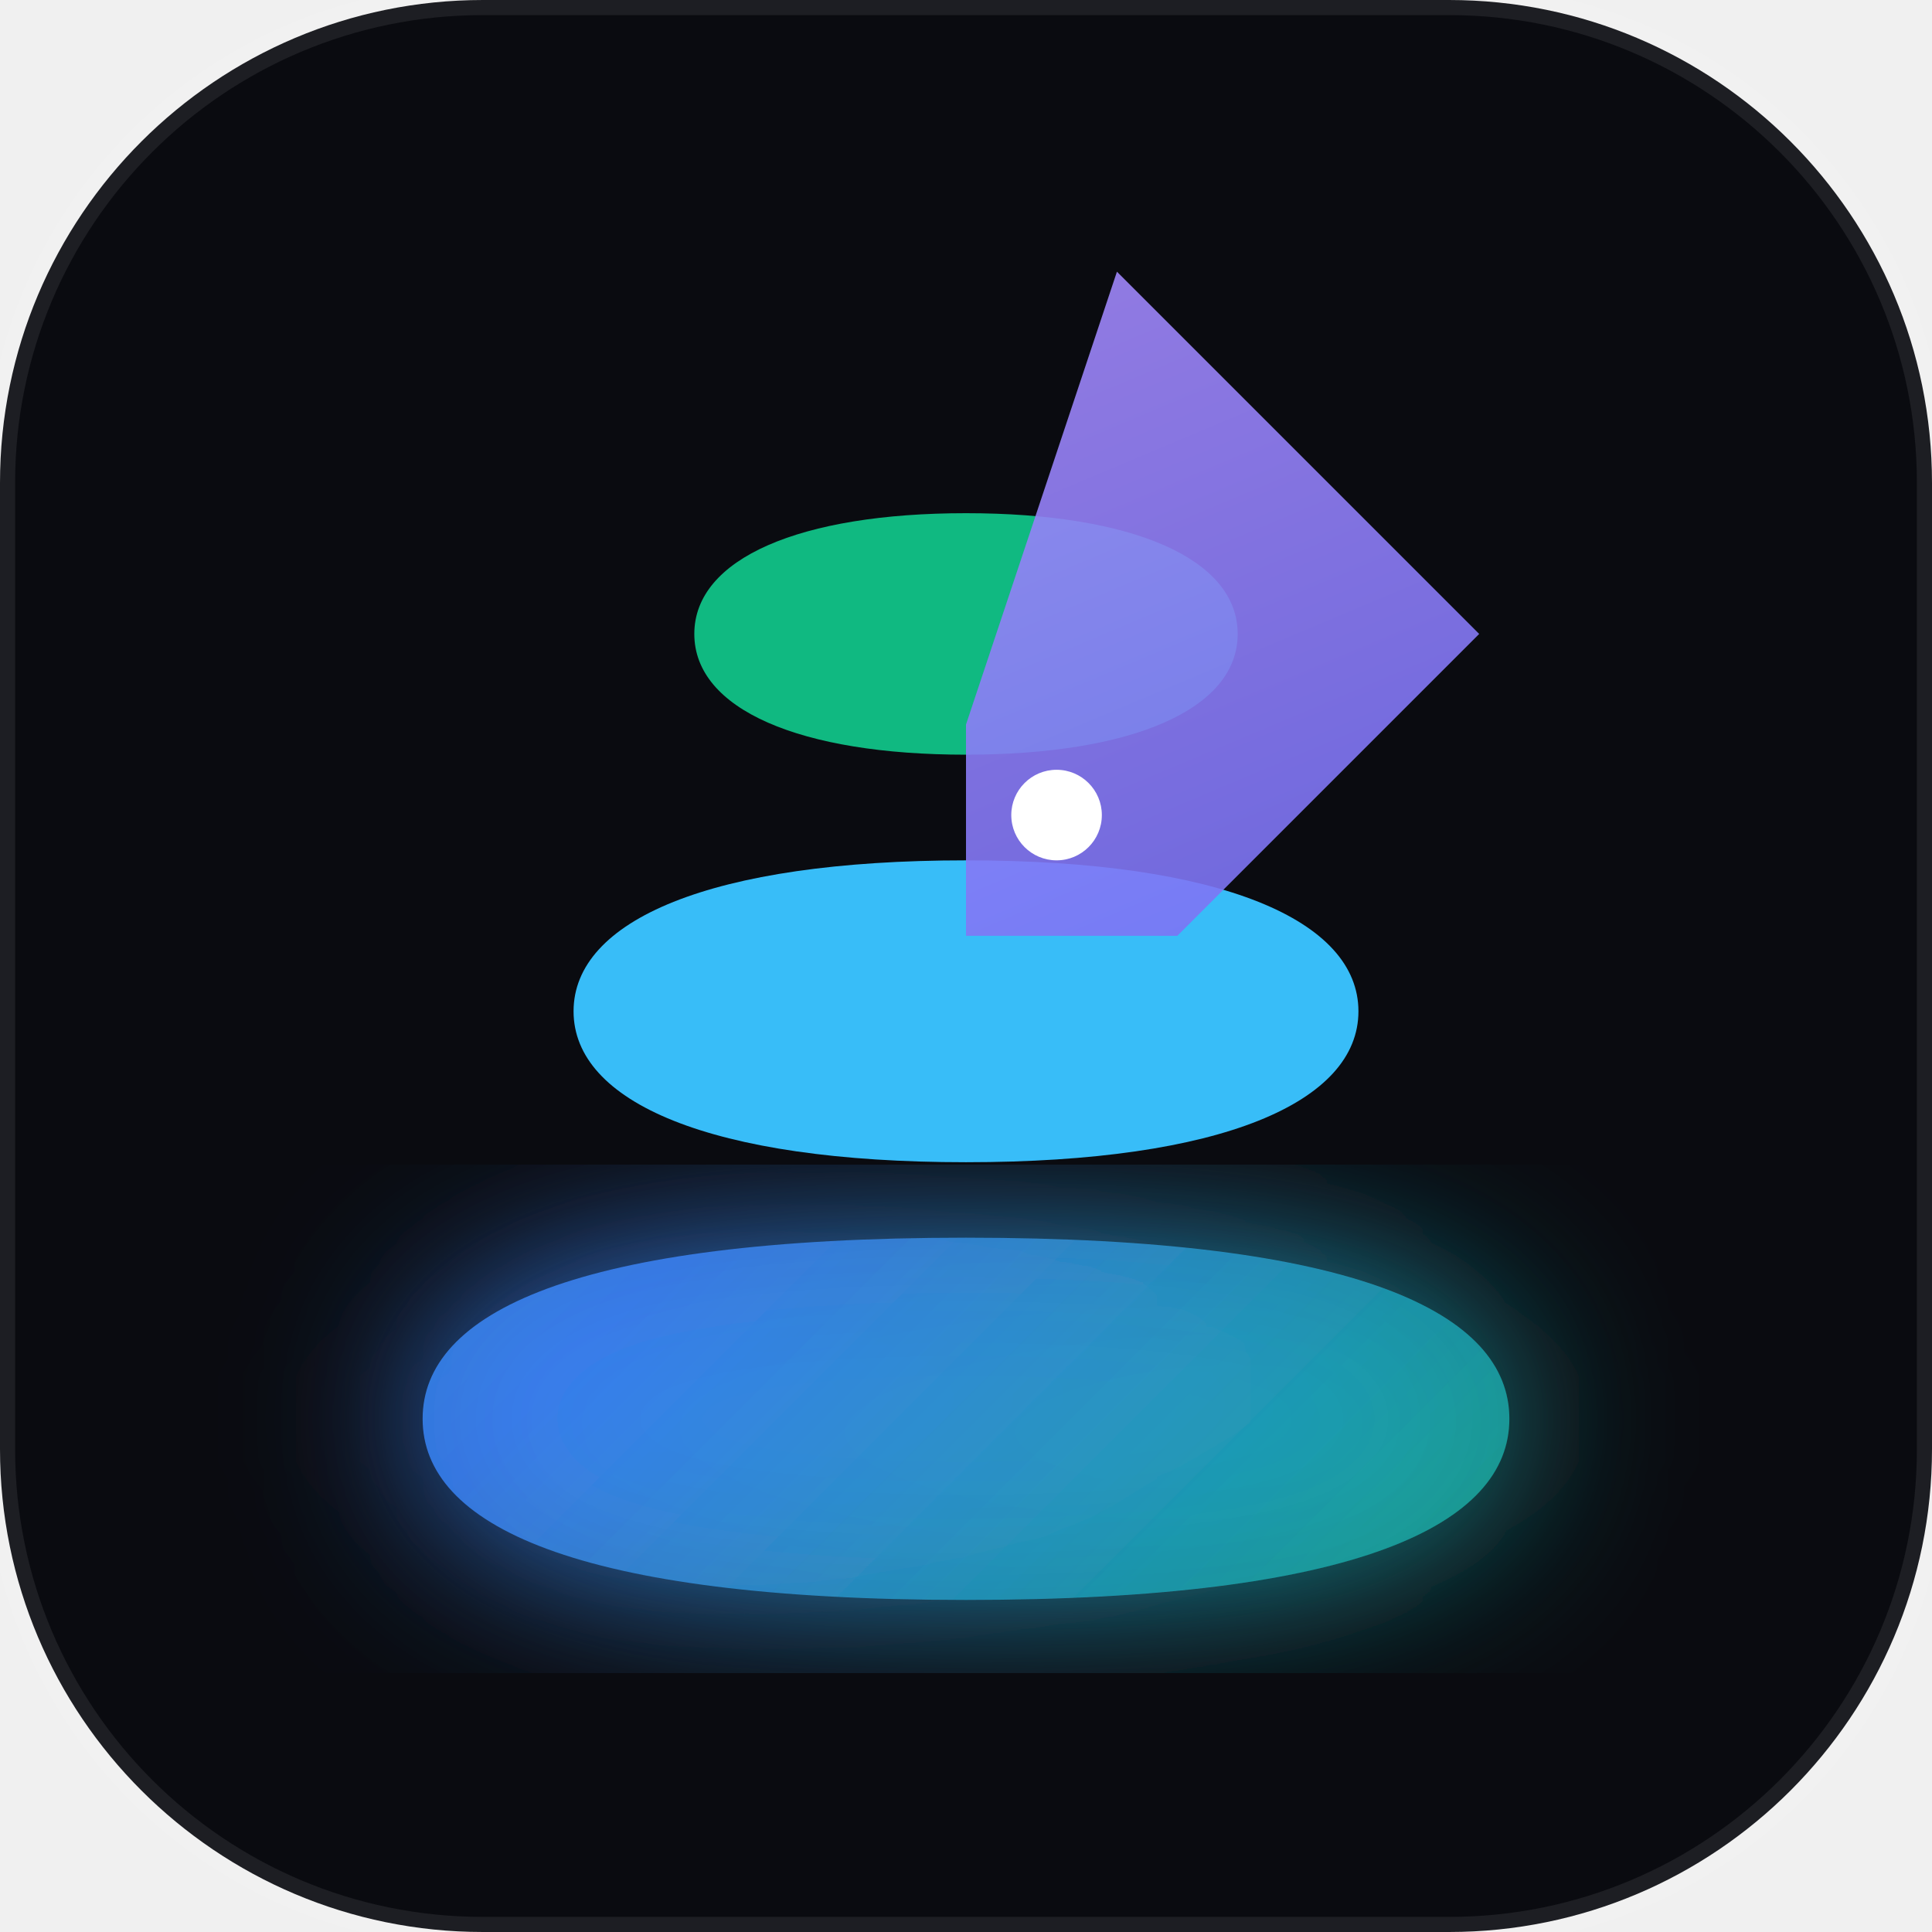
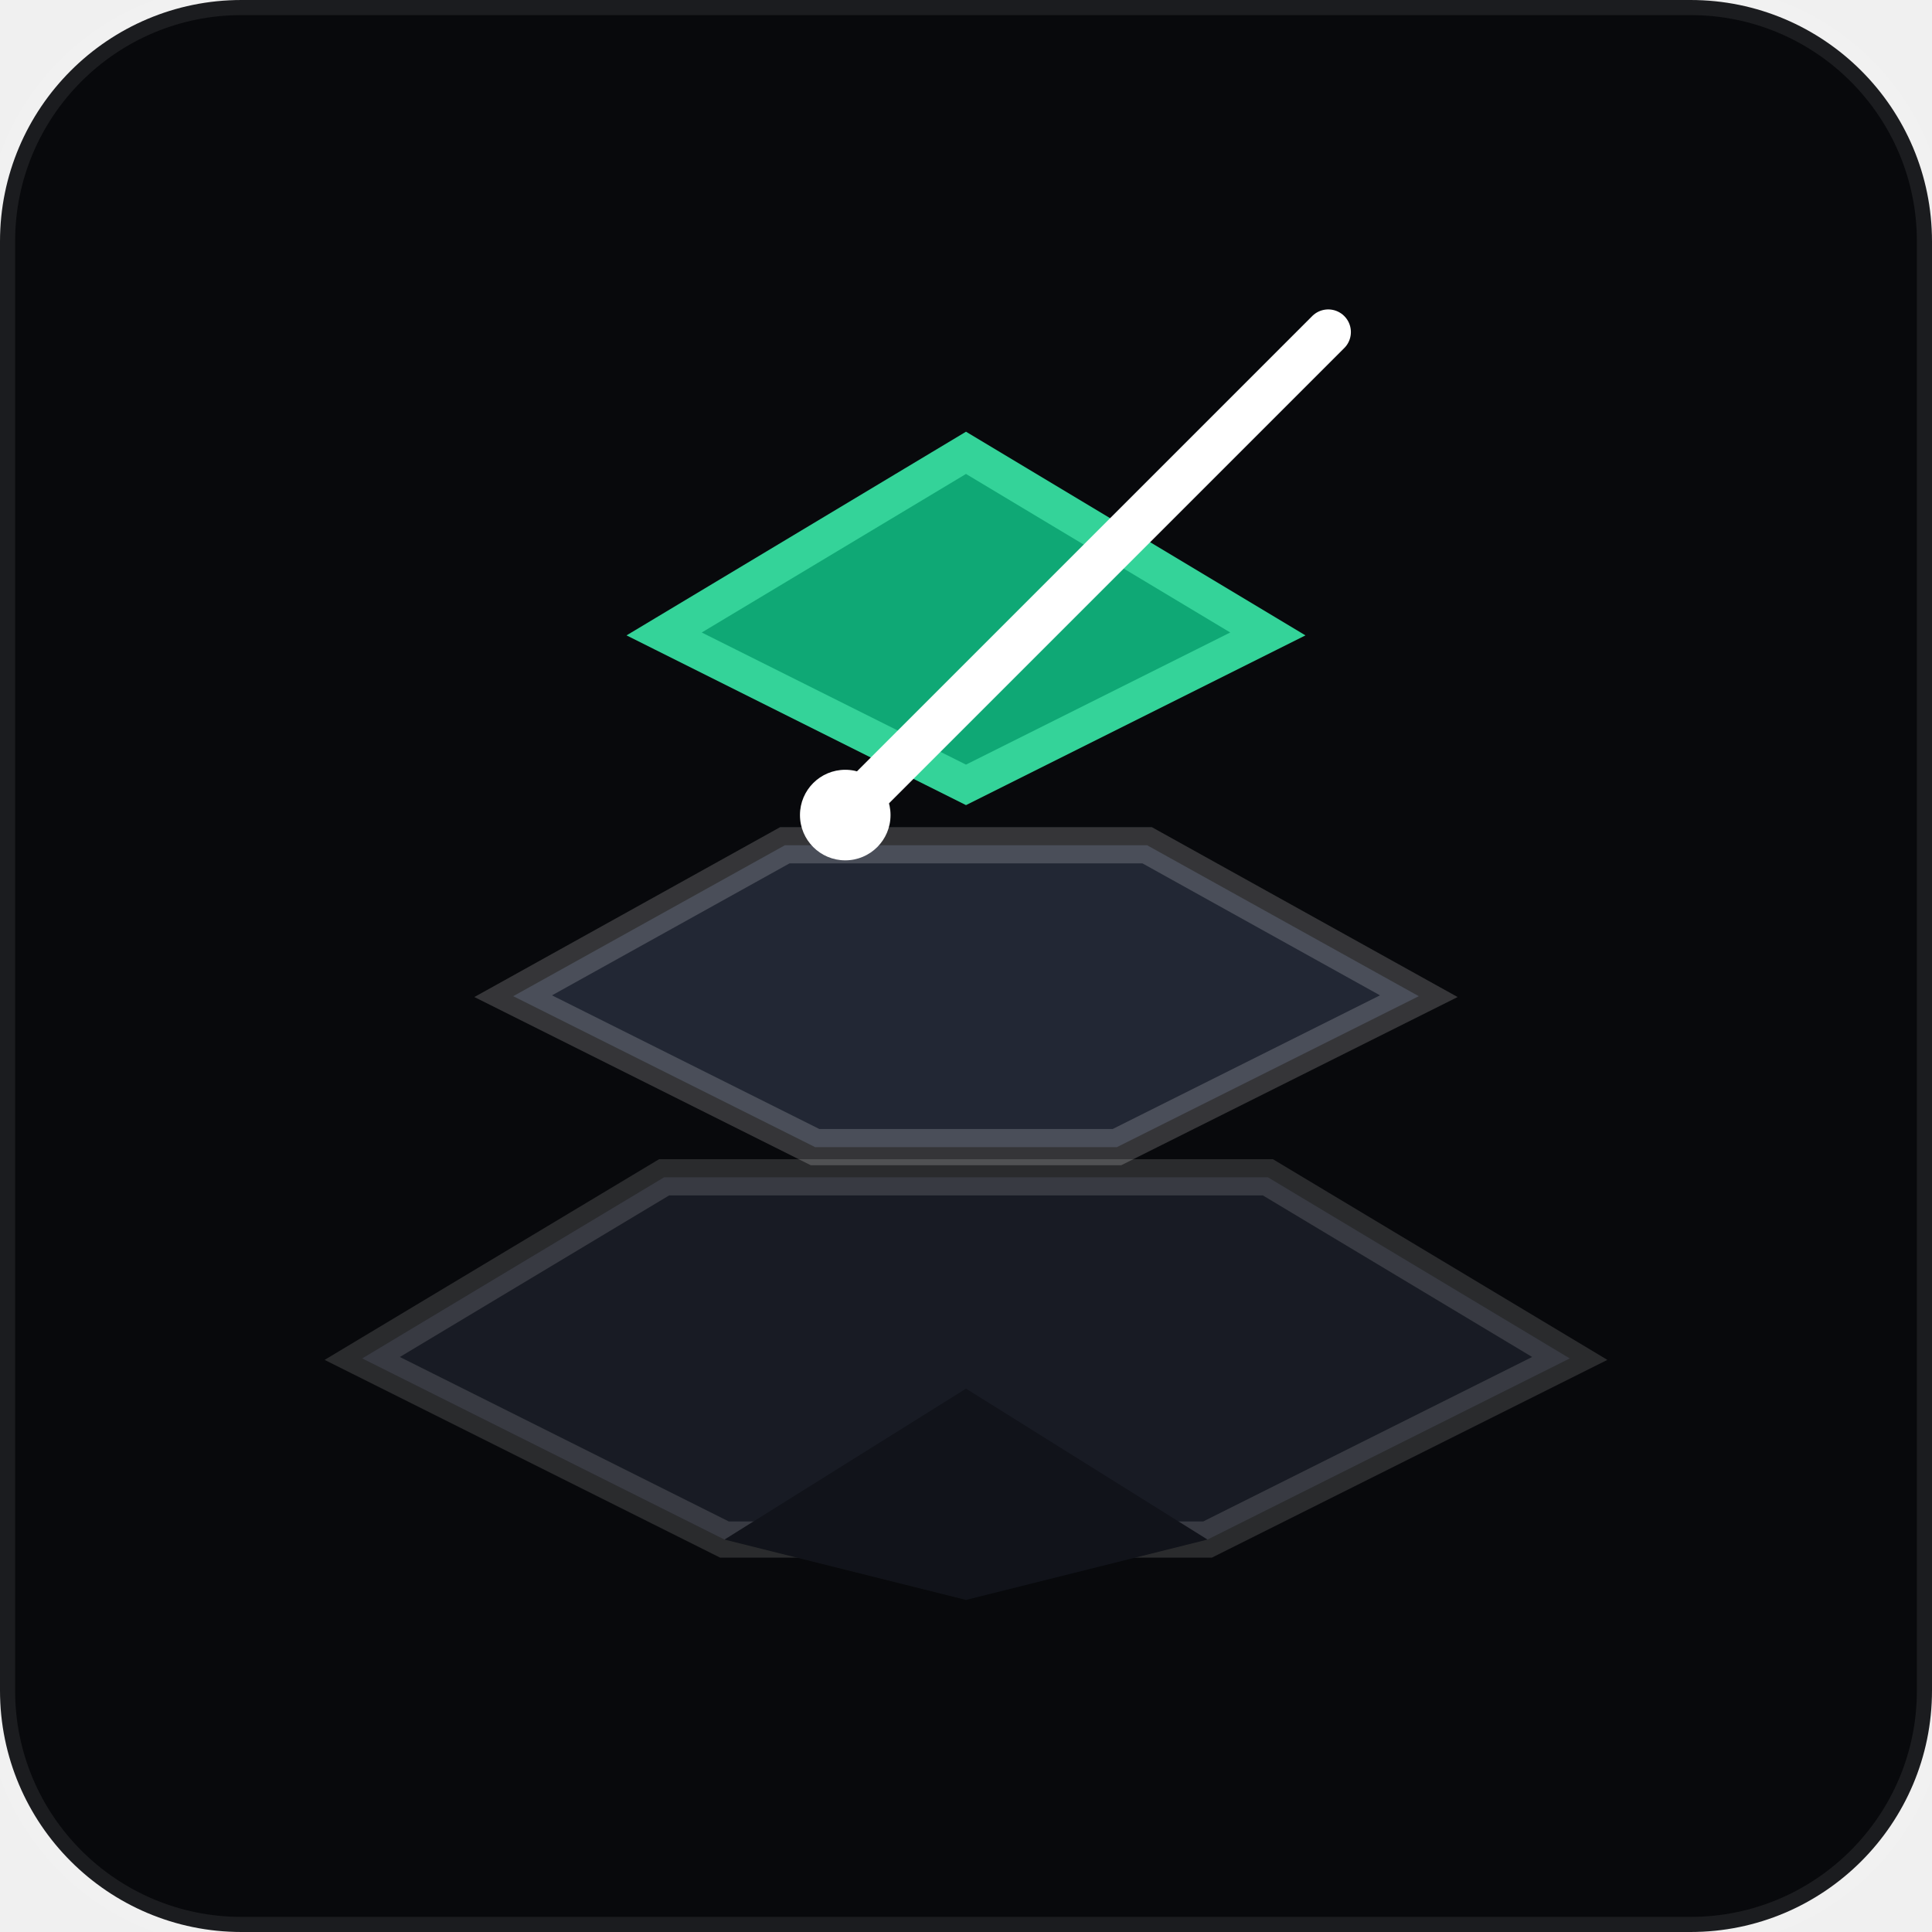
<svg xmlns="http://www.w3.org/2000/svg" viewBox="0 0 64 64" fill="none">
-   <defs>
-     <linearGradient id="cairnGrad1" x1="8" y1="8" x2="56" y2="56" gradientUnits="userSpaceOnUse">
-       <stop offset="0%" stop-color="#38BDF8" />
-       <stop offset="50%" stop-color="#3B82F6" />
-       <stop offset="100%" stop-color="#10B981" />
-     </linearGradient>
-     <linearGradient id="quillGrad" x1="32" y1="6" x2="48" y2="44" gradientUnits="userSpaceOnUse">
-       <stop offset="0%" stop-color="#A78BFA" />
-       <stop offset="100%" stop-color="#6366F1" />
-     </linearGradient>
-     <filter id="glow" x="-20%" y="-20%" width="140%" height="140%">
-       <feGaussianBlur stdDeviation="3" result="blur" />
-       <feComposite in="SourceGraphic" in2="blur" operator="over" />
-     </filter>
-   </defs>
-   <rect width="64" height="64" rx="16" fill="#0A0B10" />
-   <rect width="64" height="64" rx="16" stroke="rgba(255,255,255,0.08)" stroke-width="1" />
-   <path d="M14 47C14 43.5 19 41 32 41C45 41 50 43.5 50 47C50 50.5 45 53 32 53C19 53 14 50.5 14 47Z" fill="url(#cairnGrad1)" fill-opacity="0.85" filter="url(#glow)" />
-   <path d="M19 33.5C19 30.5 23.5 28.5 32 28.5C40.5 28.5 45 30.5 45 33.5C45 36.5 40.5 38.5 32 38.5C23.5 38.5 19 36.5 19 33.5Z" fill="#38BDF8" />
-   <path d="M23 21C23 18.5 26.5 17 32 17C37.5 17 41 18.5 41 21C41 23.5 37.5 25 32 25C26.5 25 23 23.5 23 21Z" fill="#10B981" />
-   <path d="M37 9L49 21L39 31L32 31L32 24L37 9Z" fill="url(#quillGrad)" fill-opacity="0.9" />
-   <circle cx="35" cy="27" r="1.5" fill="#FFFFFF" />
+   <rect width="64" height="64" rx="8" fill="#08090C" />
+   <rect width="64" height="64" rx="8" stroke="rgba(255,255,255,0.08)" stroke-width="1" />
+   <path d="M12 45L22 39H42L52 45L40 51H24L12 45Z" fill="#181B24" stroke="rgba(255,255,255,0.14)" stroke-width="1.2" />
+   <path d="M24 51L32 46L40 51L32 53L24 51Z" fill="#11131A" />
+   <path d="M17 33L26 28H38L47 33L37 38H27L17 33Z" fill="#222734" stroke="rgba(255,255,255,0.18)" stroke-width="1.2" />
+   <path d="M22 21L32 15L42 21L32 26L22 21Z" fill="#10B981" fill-opacity="0.9" stroke="#34D399" stroke-width="1.2" />
+   <line x1="44" y1="11" x2="28" y2="27" stroke="#FFFFFF" stroke-width="1.5" stroke-linecap="round" />
+   <circle cx="28" cy="27" r="1.5" fill="#FFFFFF" />
</svg>
